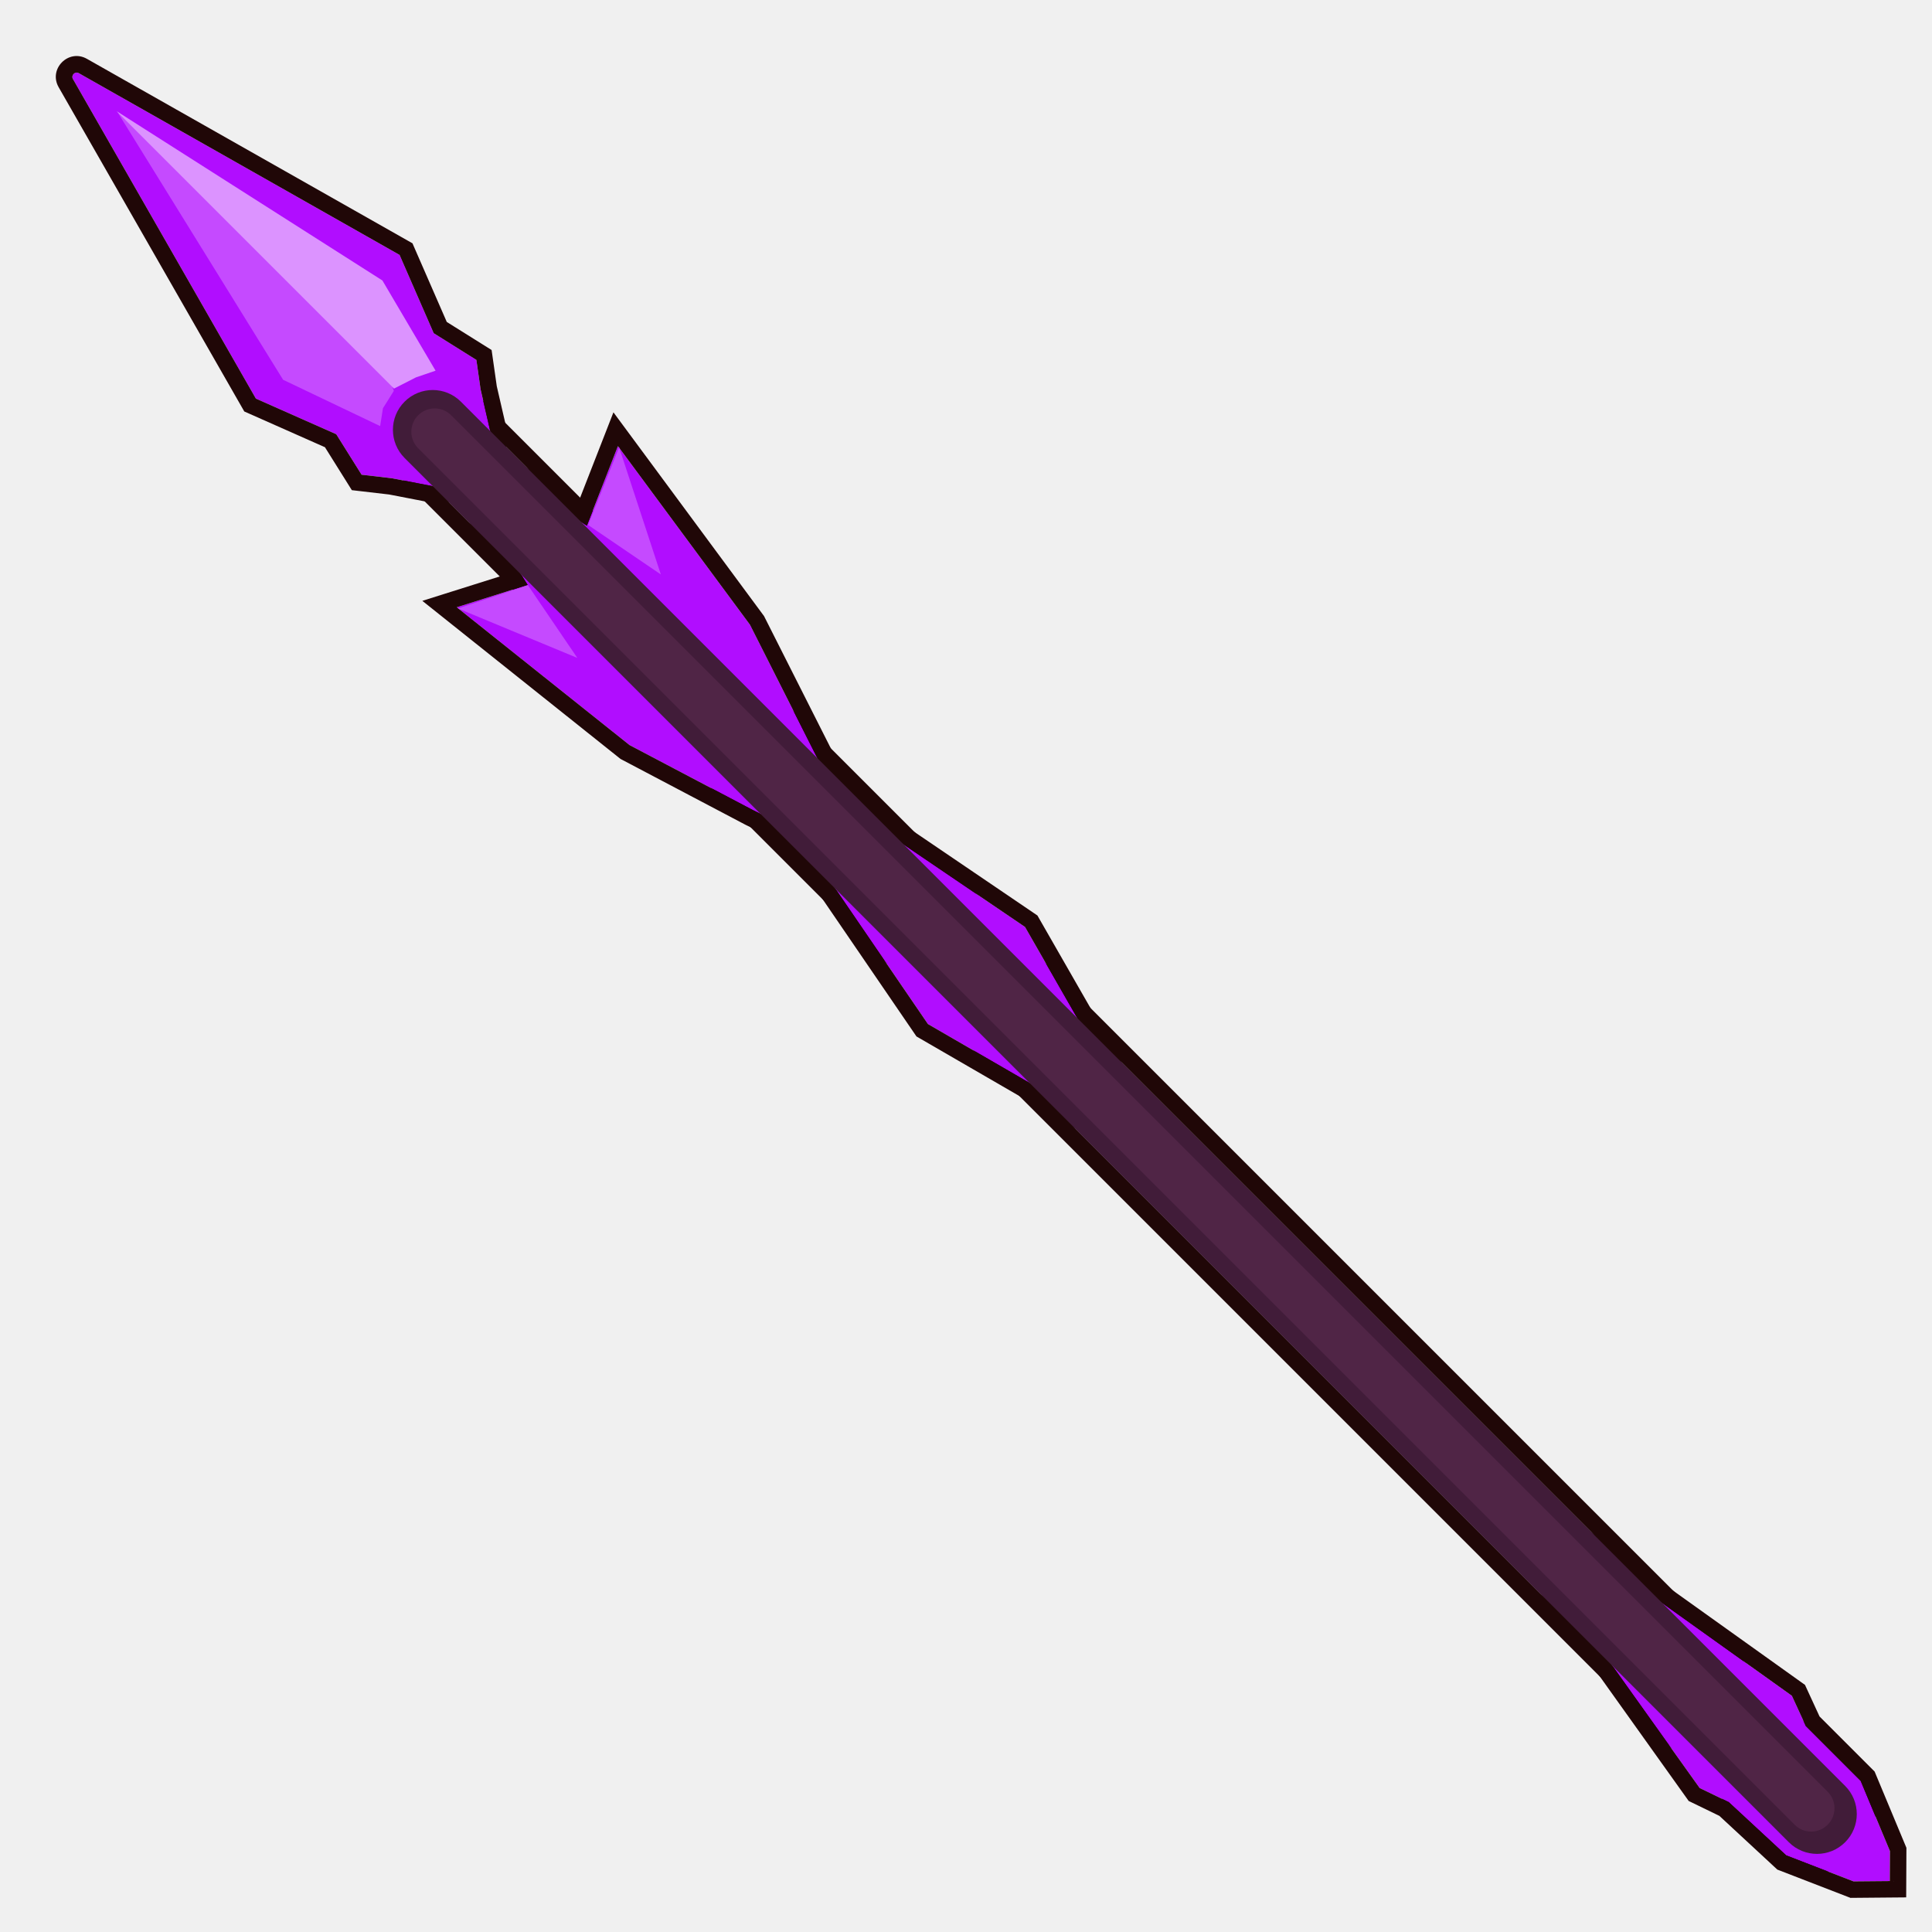
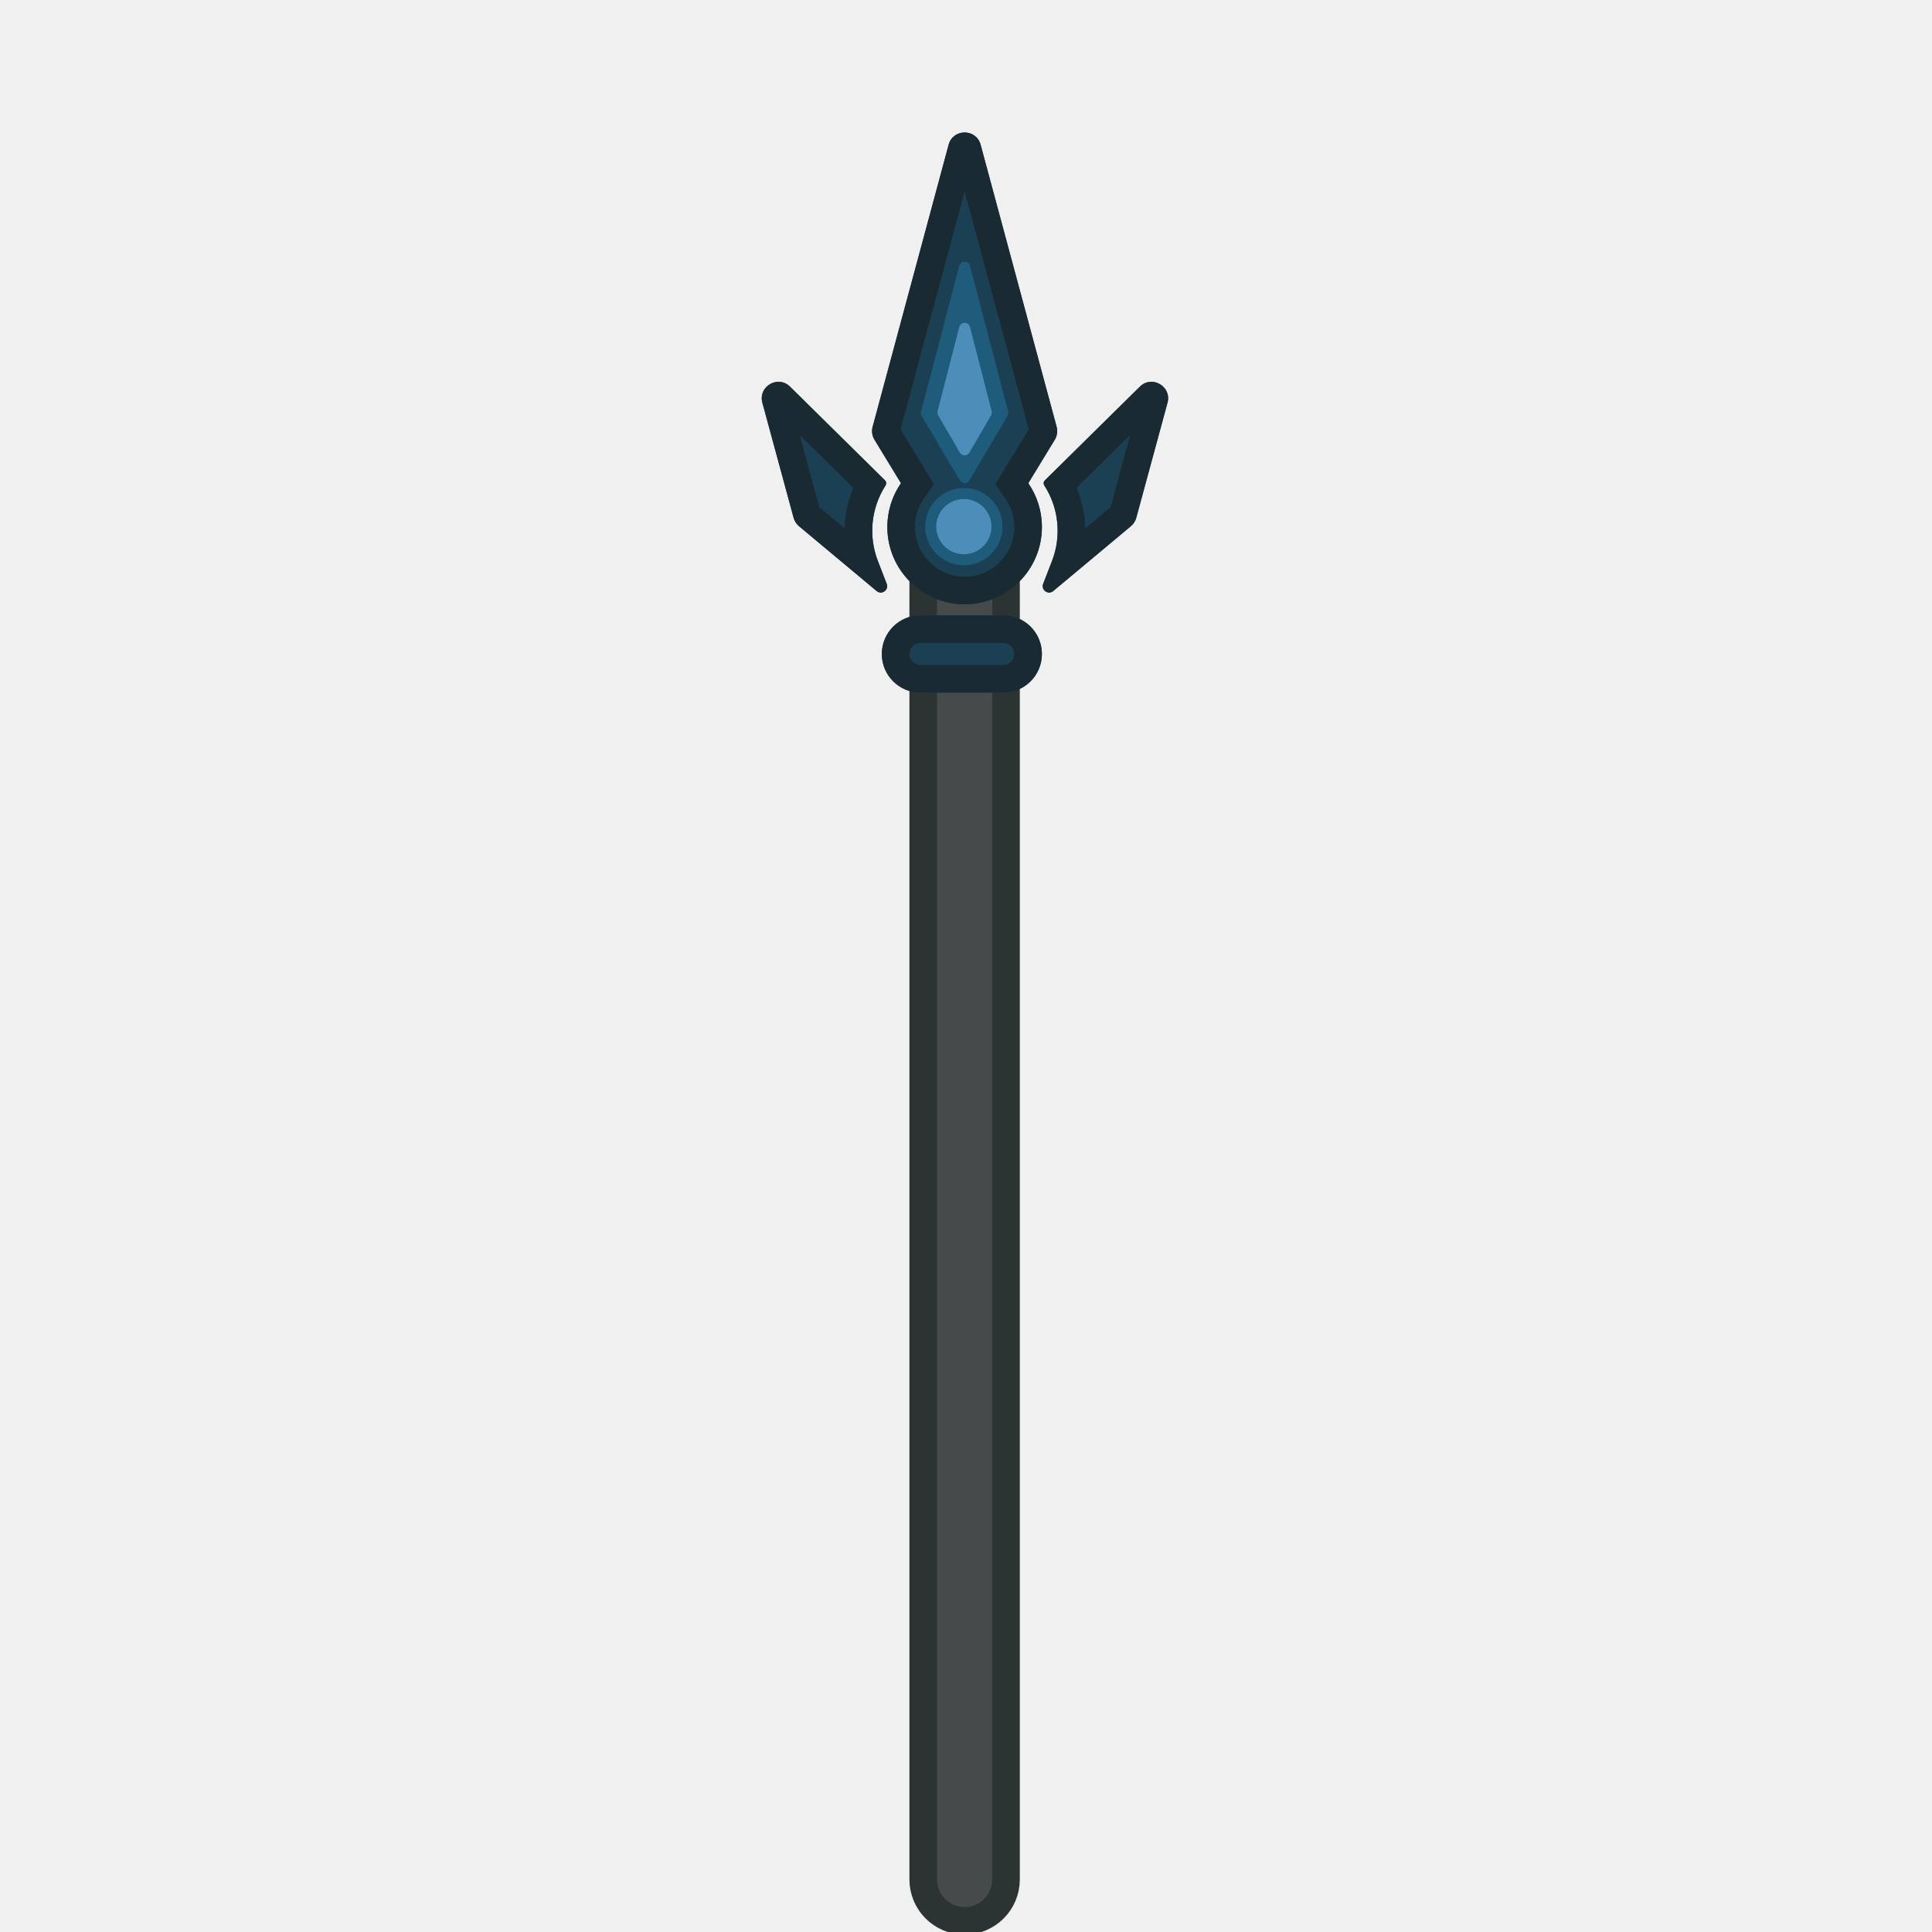
- <svg xmlns="http://www.w3.org/2000/svg" width="501" height="501" viewBox="0 0 501 501" fill="none">
-   <g clip-path="url(#clip0_170_409)">
-     <mask id="path-1-outside-1_170_409" maskUnits="userSpaceOnUse" x="83.494" y="83.199" width="408.708" height="408.708" fill="black">
-       <rect fill="white" x="83.494" y="83.199" width="408.708" height="408.708" />
-       <path d="M111.485 96.132C107.994 92.641 102.336 92.641 98.845 96.132L96.885 98.092C93.394 101.583 93.394 107.241 96.885 110.732L464.853 478.7C468.343 482.19 474.002 482.19 477.492 478.7L479.453 476.739C482.943 473.249 482.943 467.59 479.453 464.1L111.485 96.132Z" />
+ <svg xmlns="http://www.w3.org/2000/svg" width="350" height="350" viewBox="0 0 350 350" fill="none">
+   <g clip-path="url(#clip0_1236_17)">
+     <path d="M174.75 85.975C178.892 85.975 182.25 89.332 182.25 93.475V340.475C182.25 344.617 178.892 347.975 174.75 347.975C170.608 347.975 167.25 344.617 167.25 340.475V93.475C167.25 89.332 170.608 85.975 174.75 85.975Z" fill="#464A4A" stroke="#2B3333" stroke-width="5" />
+     <mask id="path-2-inside-1_1236_17" fill="white">
+       <path d="M181.751 111.475C185.616 111.475 188.751 114.609 188.751 118.475C188.75 122.341 185.616 125.475 181.751 125.475H166.751C162.885 125.475 159.751 122.341 159.751 118.475C159.751 114.609 162.885 111.475 166.751 111.475H181.751ZM171.855 26.219C172.653 23.26 176.852 23.26 177.649 26.219L191.418 77.32C191.631 78.113 191.51 78.96 191.083 79.662L186.284 87.538C187.839 89.794 188.751 92.528 188.751 95.475C188.751 103.207 182.483 109.475 174.751 109.475C167.019 109.475 160.751 103.207 160.751 95.475C160.751 92.527 161.662 89.792 163.218 87.536L158.422 79.662C157.994 78.96 157.873 78.113 158.087 77.32L171.855 26.219ZM138.114 72.966C137.312 70.01 140.935 67.893 143.116 70.044L160.325 87.02C160.572 87.264 160.614 87.648 160.426 87.941C157.802 92.022 157.286 97.111 159.037 101.636L160.634 105.766C161.065 106.88 159.732 107.837 158.815 107.072L144.744 95.322C144.272 94.928 143.932 94.398 143.771 93.805L138.114 72.966ZM206.501 70.044C208.682 67.893 212.305 70.01 211.503 72.966L205.845 93.805C205.684 94.398 205.345 94.928 204.873 95.322L190.801 107.071C189.885 107.836 188.55 106.88 188.981 105.766L190.58 101.636C192.331 97.111 191.814 92.022 189.189 87.941C189.001 87.648 189.044 87.264 189.292 87.02L206.501 70.044Z" />
    </mask>
-     <path d="M111.485 96.132C107.994 92.641 102.336 92.641 98.845 96.132L96.885 98.092C93.394 101.583 93.394 107.241 96.885 110.732L464.853 478.7C468.343 482.19 474.002 482.19 477.492 478.7L479.453 476.739C482.943 473.249 482.943 467.59 479.453 464.1L111.485 96.132Z" fill="#411C39" />
-     <path d="M479.453 464.1L476.432 467.121L479.453 464.1ZM464.853 478.7L461.832 481.721L464.853 478.7ZM96.885 110.732L99.905 107.711L96.885 110.732ZM111.485 96.132L114.505 93.111L111.485 96.132ZM95.825 93.111L93.864 95.072L99.905 101.113L101.866 99.152L95.825 93.111ZM93.864 113.752L461.832 481.721L467.874 475.679L99.905 107.711L93.864 113.752ZM480.513 481.721L482.474 479.76L476.432 473.719L474.472 475.679L480.513 481.721ZM482.474 461.079L114.505 93.111L108.464 99.152L476.432 467.121L482.474 461.079ZM482.474 479.76C487.632 474.601 487.632 466.238 482.474 461.079L476.432 467.121C478.254 468.943 478.254 471.897 476.432 473.719L482.474 479.76ZM461.832 481.721C466.991 486.879 475.354 486.879 480.513 481.721L474.472 475.679C472.65 477.501 469.696 477.501 467.874 475.679L461.832 481.721ZM93.864 95.072C88.705 100.23 88.705 108.594 93.864 113.752L99.905 107.711C98.083 105.889 98.083 102.935 99.905 101.113L93.864 95.072ZM101.866 99.152C103.688 97.33 106.642 97.33 108.464 99.152L114.505 93.111C109.347 87.952 100.983 87.952 95.825 93.111L101.866 99.152Z" fill="#200707" mask="url(#path-1-outside-1_170_409)" />
-     <mask id="path-3-outside-2_170_409" maskUnits="userSpaceOnUse" x="-6.446" y="-6.917" width="170.413" height="170.413" fill="black">
-       <rect fill="white" x="-6.446" y="-6.917" width="170.413" height="170.413" />
-       <path fill-rule="evenodd" clip-rule="evenodd" d="M112.469 86.407L103.613 66.108L20.436 18.975C19.45 18.417 18.357 19.515 18.919 20.498L66.358 103.363L87.192 112.597L93.767 123.1L101.572 124.008L113.472 126.312L115.8 125.278L132.695 132.766L125.743 116.831L127.569 113.726L124.623 100.957L123.534 93.334L112.469 86.407Z" />
-     </mask>
-     <path fill-rule="evenodd" clip-rule="evenodd" d="M112.469 86.407L103.613 66.108L20.436 18.975C19.45 18.417 18.357 19.515 18.919 20.498L66.358 103.363L87.192 112.597L93.767 123.1L101.572 124.008L113.472 126.312L115.8 125.278L132.695 132.766L125.743 116.831L127.569 113.726L124.623 100.957L123.534 93.334L112.469 86.407Z" fill="#B10DFF" />
-     <path d="M103.613 66.108L107.529 64.4L106.959 63.093L105.719 62.391L103.613 66.108ZM112.469 86.407L108.554 88.115L109.082 89.326L110.202 90.028L112.469 86.407ZM20.436 18.975L18.329 22.692L18.329 22.692L20.436 18.975ZM18.919 20.498L22.627 18.375L22.627 18.375L18.919 20.498ZM66.358 103.363L62.65 105.485L63.346 106.701L64.627 107.268L66.358 103.363ZM87.192 112.597L90.813 110.331L90.119 109.222L88.923 108.692L87.192 112.597ZM93.767 123.1L90.146 125.367L91.235 127.107L93.274 127.344L93.767 123.1ZM101.572 124.008L102.384 119.814L102.225 119.783L102.065 119.765L101.572 124.008ZM113.472 126.312L112.66 130.506L113.98 130.761L115.207 130.216L113.472 126.312ZM115.8 125.278L117.531 121.372L115.798 120.604L114.065 121.374L115.8 125.278ZM132.695 132.766L130.964 136.671L141 141.12L136.61 131.058L132.695 132.766ZM125.743 116.831L122.06 114.665L120.956 116.542L121.827 118.539L125.743 116.831ZM127.569 113.726L131.251 115.892L132.114 114.424L131.732 112.765L127.569 113.726ZM124.623 100.957L120.394 101.561L120.42 101.74L120.46 101.917L124.623 100.957ZM123.534 93.334L127.763 92.729L127.482 90.765L125.801 89.713L123.534 93.334ZM99.698 67.816L108.554 88.115L116.385 84.698L107.529 64.4L99.698 67.816ZM18.329 22.692L101.507 69.824L105.719 62.391L22.542 15.258L18.329 22.692ZM22.627 18.375C24.222 21.163 21.123 24.275 18.329 22.692L22.542 15.258C17.776 12.558 12.491 17.867 15.212 22.62L22.627 18.375ZM70.065 101.241L22.627 18.375L15.212 22.62L62.65 105.485L70.065 101.241ZM88.923 108.692L68.089 99.457L64.627 107.268L85.461 116.503L88.923 108.692ZM83.571 114.864L90.146 125.367L97.388 120.834L90.813 110.331L83.571 114.864ZM93.274 127.344L101.078 128.251L102.065 119.765L94.26 118.857L93.274 127.344ZM100.76 128.202L112.66 130.506L114.284 122.118L102.384 119.814L100.76 128.202ZM115.207 130.216L117.535 129.181L114.065 121.374L111.737 122.408L115.207 130.216ZM134.426 128.86L117.531 121.372L114.069 129.183L130.964 136.671L134.426 128.86ZM121.827 118.539L128.779 134.474L136.61 131.058L129.658 115.123L121.827 118.539ZM129.425 118.997L131.251 115.892L123.887 111.56L122.06 114.665L129.425 118.997ZM131.732 112.765L128.786 99.996L120.46 101.917L123.406 114.686L131.732 112.765ZM128.852 100.353L127.763 92.729L119.305 93.938L120.394 101.561L128.852 100.353ZM125.801 89.713L114.736 82.786L110.202 90.028L121.267 96.954L125.801 89.713Z" fill="#200707" mask="url(#path-3-outside-2_170_409)" />
-     <mask id="path-5-outside-3_170_409" maskUnits="userSpaceOnUse" x="85.808" y="83.108" width="176.777" height="176.777" fill="black">
-       <rect fill="white" x="85.808" y="83.108" width="176.777" height="176.777" />
-       <path d="M194.472 162.001L226.6 225.612L195.176 210.029L163.258 193.215L118.454 157.473L136.83 151.683L113.407 114.002C112.781 112.994 113.955 111.836 114.954 112.476L152.185 136.328L160.24 115.687L194.472 162.001Z" />
-     </mask>
-     <path d="M194.472 162.001L226.6 225.612L195.176 210.029L163.258 193.215L118.454 157.473L136.83 151.683L113.407 114.002C112.781 112.994 113.955 111.836 114.954 112.476L152.185 136.328L160.24 115.687L194.472 162.001Z" fill="#B10DFF" />
-     <path d="M226.6 225.612L224.702 229.439L236.198 235.14L230.413 223.686L226.6 225.612ZM194.472 162.001L198.285 160.075L198.122 159.752L197.907 159.462L194.472 162.001ZM118.454 157.473L117.17 153.398L109.518 155.809L115.79 160.812L118.454 157.473ZM163.258 193.215L160.594 196.554L160.91 196.806L161.267 196.994L163.258 193.215ZM113.407 114.002L109.779 116.257L109.779 116.257L113.407 114.002ZM136.83 151.683L138.114 155.758L143.364 154.103L140.458 149.428L136.83 151.683ZM152.185 136.328L149.881 139.925L154.27 142.737L156.165 137.881L152.185 136.328ZM114.954 112.476L117.259 108.879L117.259 108.879L114.954 112.476ZM160.24 115.687L163.676 113.147L159.075 106.923L156.261 114.134L160.24 115.687ZM195.176 210.029L193.185 213.808L193.231 213.833L193.278 213.856L195.176 210.029ZM230.413 223.686L198.285 160.075L190.659 163.927L222.787 227.538L230.413 223.686ZM115.79 160.812L160.594 196.554L165.922 189.875L121.118 154.133L115.79 160.812ZM109.779 116.257L133.202 153.938L140.458 149.428L117.035 111.747L109.779 116.257ZM135.546 147.609L117.17 153.398L119.738 161.547L138.114 155.758L135.546 147.609ZM154.49 132.731L117.259 108.879L112.65 116.073L149.881 139.925L154.49 132.731ZM197.907 159.462L163.676 113.147L156.805 118.226L191.036 164.54L197.907 159.462ZM156.261 114.134L148.206 134.775L156.165 137.881L164.22 117.24L156.261 114.134ZM161.267 196.994L193.185 213.808L197.167 206.249L165.249 189.435L161.267 196.994ZM193.278 213.856L224.702 229.439L228.498 221.785L197.074 206.202L193.278 213.856ZM117.035 111.747C118.811 114.604 115.483 117.888 112.65 116.073L117.259 108.879C112.427 105.783 106.75 111.384 109.779 116.257L117.035 111.747Z" fill="#200707" mask="url(#path-5-outside-3_170_409)" />
-     <mask id="path-7-outside-4_170_409" maskUnits="userSpaceOnUse" x="170.592" y="170.765" width="156.978" height="156.978" fill="black">
-       <rect fill="white" x="170.592" y="170.765" width="156.978" height="156.978" />
-       <path d="M265.804 240.381L299.913 299.879L240.631 265.553L190.015 191.517C189.321 190.501 190.543 189.275 191.561 189.966L265.804 240.381Z" />
-     </mask>
-     <path d="M265.804 240.381L299.913 299.879L240.631 265.553L190.015 191.517C189.321 190.501 190.543 189.275 191.561 189.966L265.804 240.381Z" fill="#B10DFF" />
-     <path d="M299.913 299.879L297.772 303.576L311.52 311.537L303.619 297.755L299.913 299.879ZM265.804 240.381L269.51 238.256L269.019 237.4L268.203 236.846L265.804 240.381ZM191.561 189.966L189.161 193.5L189.161 193.5L191.561 189.966ZM190.015 191.517L193.542 189.106L193.542 189.106L190.015 191.517ZM240.631 265.553L237.105 267.964L237.652 268.764L238.49 269.25L240.631 265.553ZM303.619 297.755L269.51 238.256L262.097 242.505L296.207 302.004L303.619 297.755ZM268.203 236.846L193.96 186.432L189.161 193.5L263.404 243.915L268.203 236.846ZM186.489 193.928L237.105 267.964L244.158 263.142L193.542 189.106L186.489 193.928ZM238.49 269.25L297.772 303.576L302.054 296.183L242.772 261.856L238.49 269.25ZM193.96 186.432C189.04 183.091 183.132 189.017 186.489 193.928L193.542 189.106C195.51 191.985 192.046 195.46 189.161 193.5L193.96 186.432Z" fill="#200707" mask="url(#path-7-outside-4_170_409)" />
-     <mask id="path-9-outside-5_170_409" maskUnits="userSpaceOnUse" x="365.979" y="364.845" width="143.543" height="143.543" fill="black">
-       <rect fill="white" x="365.979" y="364.845" width="143.543" height="143.543" />
-       <path fill-rule="evenodd" clip-rule="evenodd" d="M468.278 447.593L464.66 439.74L386.462 383.862C385.439 383.13 384.177 384.391 384.908 385.415L440.746 463.654L448.3 467.32L463.194 481.126L480.639 487.871L490.053 487.789L490.09 480.015L482.503 461.817L468.278 447.593Z" />
-     </mask>
-     <path fill-rule="evenodd" clip-rule="evenodd" d="M468.278 447.593L464.66 439.74L386.462 383.862C385.439 383.13 384.177 384.391 384.908 385.415L440.746 463.654L448.3 467.32L463.194 481.126L480.639 487.871L490.053 487.789L490.09 480.015L482.503 461.817L468.278 447.593Z" fill="#B10DFF" />
-     <path d="M464.66 439.74L468.54 437.952L468.066 436.923L467.144 436.264L464.66 439.74ZM468.278 447.593L464.398 449.38L464.718 450.074L465.257 450.614L468.278 447.593ZM386.462 383.862L383.979 387.337L386.462 383.862ZM384.908 385.415L388.385 382.934L388.385 382.934L384.908 385.415ZM440.746 463.654L437.269 466.136L437.901 467.022L438.881 467.497L440.746 463.654ZM448.3 467.32L451.204 464.187L450.738 463.754L450.165 463.476L448.3 467.32ZM463.194 481.126L460.29 484.259L460.89 484.815L461.653 485.11L463.194 481.126ZM480.639 487.871L479.098 491.856L479.86 492.15L480.676 492.143L480.639 487.871ZM490.053 487.789L490.09 492.06L494.305 492.024L494.325 487.809L490.053 487.789ZM490.09 480.015L494.362 480.035L494.366 479.169L494.033 478.371L490.09 480.015ZM482.503 461.817L486.445 460.173L486.12 459.394L485.523 458.797L482.503 461.817ZM460.78 441.528L464.398 449.38L472.158 445.805L468.54 437.952L460.78 441.528ZM383.979 387.337L462.176 443.216L467.144 436.264L388.946 380.386L383.979 387.337ZM388.385 382.934C390.457 385.837 386.881 389.411 383.979 387.337L388.946 380.386C383.997 376.85 377.897 382.946 381.431 387.897L388.385 382.934ZM444.223 461.172L388.385 382.934L381.431 387.897L437.269 466.136L444.223 461.172ZM450.165 463.476L442.611 459.811L438.881 467.497L446.435 471.163L450.165 463.476ZM445.396 470.453L460.29 484.259L466.098 477.993L451.204 464.187L445.396 470.453ZM461.653 485.11L479.098 491.856L482.179 483.887L464.735 477.141L461.653 485.11ZM480.676 492.143L490.09 492.06L490.015 483.517L480.601 483.6L480.676 492.143ZM494.325 487.809L494.362 480.035L485.818 479.994L485.781 487.768L494.325 487.809ZM494.033 478.371L486.445 460.173L478.56 463.461L486.147 481.659L494.033 478.371ZM485.523 458.797L471.299 444.572L465.257 450.614L479.482 464.838L485.523 458.797Z" fill="#200707" mask="url(#path-9-outside-5_170_409)" />
-     <path d="M73.415 98.484L30.453 29.044L93.928 77.972L102.124 101.373L99.306 105.863L98.579 110.494L73.415 98.484Z" fill="#C54AFF" />
-     <path d="M102.174 100.766L30.227 28.819L99.165 72.735L112.951 96.123L107.868 97.86L102.174 100.766Z" fill="#DC93FF" />
-     <rect width="20.648" height="528.293" rx="10.324" transform="matrix(-0.707107 0.707107 0.707107 0.707107 112.214 96.8604)" fill="#411C39" />
-     <rect width="12.104" height="516.901" rx="6.052" transform="matrix(-0.707107 0.707107 0.707107 0.707107 112.717 103.405)" fill="#502546" />
-     <path d="M149.721 170.616L118.759 157.778L136.883 151.736L149.721 170.616Z" fill="#C54AFF" />
-     <path d="M171.369 148.967L152.49 136.129L160.545 115.991L171.369 148.967Z" fill="#C54AFF" />
+     <path d="M181.751 111.475C185.616 111.475 188.751 114.609 188.751 118.475C188.75 122.341 185.616 125.475 181.751 125.475H166.751C162.885 125.475 159.751 122.341 159.751 118.475C159.751 114.609 162.885 111.475 166.751 111.475H181.751ZM171.855 26.219C172.653 23.26 176.852 23.26 177.649 26.219L191.418 77.32C191.631 78.113 191.51 78.96 191.083 79.662L186.284 87.538C187.839 89.794 188.751 92.528 188.751 95.475C188.751 103.207 182.483 109.475 174.751 109.475C167.019 109.475 160.751 103.207 160.751 95.475C160.751 92.527 161.662 89.792 163.218 87.536L158.422 79.662C157.994 78.96 157.873 78.113 158.087 77.32L171.855 26.219ZM138.114 72.966C137.312 70.01 140.935 67.893 143.116 70.044L160.325 87.02C160.572 87.264 160.614 87.648 160.426 87.941C157.802 92.022 157.286 97.111 159.037 101.636L160.634 105.766C161.065 106.88 159.732 107.837 158.815 107.072L144.744 95.322C144.272 94.928 143.932 94.398 143.771 93.805L138.114 72.966ZM206.501 70.044C208.682 67.893 212.305 70.01 211.503 72.966L205.845 93.805C205.684 94.398 205.345 94.928 204.873 95.322L190.801 107.071C189.885 107.836 188.55 106.88 188.981 105.766L190.58 101.636C192.331 97.111 191.814 92.022 189.189 87.941C189.001 87.648 189.044 87.264 189.292 87.02L206.501 70.044Z" fill="#1B4054" />
+     <path d="M181.751 111.475L181.751 106.475H181.751V111.475ZM188.751 118.475L193.751 118.475V118.475H188.751ZM181.751 125.475V130.475H181.751L181.751 125.475ZM159.751 118.475H154.751V118.475L159.751 118.475ZM171.855 26.219L167.027 24.918L167.027 24.918L171.855 26.219ZM177.649 26.219L182.477 24.918L182.477 24.918L177.649 26.219ZM191.418 77.32L186.59 78.621L186.59 78.621L191.418 77.32ZM191.083 79.662L195.353 82.263L195.353 82.263L191.083 79.662ZM186.284 87.538L182.014 84.937L180.327 87.707L182.167 90.377L186.284 87.538ZM188.751 95.475L193.751 95.475V95.475H188.751ZM174.751 109.475V114.475H174.751L174.751 109.475ZM160.751 95.475H155.751V95.475L160.751 95.475ZM163.218 87.536L167.334 90.374L169.176 87.704L167.488 84.934L163.218 87.536ZM158.422 79.662L154.151 82.263L154.152 82.263L158.422 79.662ZM158.087 77.32L162.914 78.621L162.914 78.621L158.087 77.32ZM138.114 72.966L133.289 74.276L133.289 74.276L138.114 72.966ZM143.116 70.044L146.627 66.485L146.627 66.484L143.116 70.044ZM160.325 87.02L163.836 83.46L163.836 83.46L160.325 87.02ZM160.426 87.941L156.221 85.236L156.221 85.236L160.426 87.941ZM159.037 101.636L163.7 99.832L163.7 99.832L159.037 101.636ZM160.634 105.766L155.971 107.57L155.971 107.57L160.634 105.766ZM158.815 107.072L155.61 110.91L155.611 110.91L158.815 107.072ZM144.744 95.322L147.949 91.484L147.949 91.484L144.744 95.322ZM143.771 93.805L138.946 95.115L138.946 95.115L143.771 93.805ZM206.501 70.044L202.99 66.484L202.989 66.485L206.501 70.044ZM211.503 72.966L206.677 71.656L206.677 71.656L211.503 72.966ZM205.845 93.805L210.671 95.115L210.671 95.115L205.845 93.805ZM204.873 95.322L208.077 99.16L208.077 99.16L204.873 95.322ZM190.801 107.071L187.597 103.233L187.597 103.233L190.801 107.071ZM188.981 105.766L184.318 103.961L184.318 103.962L188.981 105.766ZM190.58 101.636L195.243 103.441L195.243 103.44L190.58 101.636ZM189.189 87.941L184.983 90.645L184.984 90.645L189.189 87.941ZM189.292 87.02L185.78 83.46L185.78 83.46L189.292 87.02ZM181.751 111.475L181.75 116.475C182.855 116.475 183.751 117.371 183.751 118.475H188.751H193.751C193.751 111.847 188.378 106.475 181.751 106.475L181.751 111.475ZM188.751 118.475L183.751 118.475C183.751 119.579 182.855 120.475 181.75 120.475L181.751 125.475L181.751 130.475C188.378 130.475 193.75 125.102 193.751 118.475L188.751 118.475ZM181.751 125.475V120.475H166.751V125.475V130.475H181.751V125.475ZM166.751 125.475V120.475C165.647 120.475 164.751 119.58 164.751 118.475L159.751 118.475L154.751 118.475C154.751 125.102 160.123 130.475 166.751 130.475V125.475ZM159.751 118.475H164.751C164.751 117.37 165.646 116.475 166.751 116.475V111.475V106.475C160.123 106.475 154.751 111.848 154.751 118.475H159.751ZM166.751 111.475V116.475H181.751V111.475V106.475H166.751V111.475ZM171.855 26.219L176.683 27.52C176.151 29.493 173.353 29.493 172.821 27.52L177.649 26.219L182.477 24.918C180.35 17.027 169.154 17.027 167.027 24.918L171.855 26.219ZM177.649 26.219L172.821 27.52L186.59 78.621L191.418 77.32L196.245 76.019L182.477 24.918L177.649 26.219ZM191.418 77.32L186.59 78.621C186.447 78.091 186.528 77.527 186.813 77.06L191.083 79.662L195.353 82.263C196.492 80.393 196.816 78.135 196.245 76.019L191.418 77.32ZM191.083 79.662L186.813 77.06L182.014 84.937L186.284 87.538L190.554 90.14L195.353 82.263L191.083 79.662ZM186.284 87.538L182.167 90.377C183.166 91.826 183.751 93.575 183.751 95.475H188.751H193.751C193.751 91.481 192.512 87.763 190.4 84.701L186.284 87.538ZM188.751 95.475L183.751 95.475C183.751 100.445 179.721 104.475 174.751 104.475L174.751 109.475L174.751 114.475C185.244 114.475 193.75 105.968 193.751 95.475L188.751 95.475ZM174.751 109.475V104.475C169.78 104.475 165.751 100.446 165.751 95.475L160.751 95.475L155.751 95.475C155.751 105.968 164.257 114.475 174.751 114.475V109.475ZM160.751 95.475H165.751C165.751 93.573 166.335 91.823 167.334 90.374L163.218 87.536L159.103 84.697C156.989 87.76 155.751 91.48 155.751 95.475H160.751ZM163.218 87.536L167.488 84.934L162.692 77.06L158.422 79.662L154.152 82.263L158.948 90.137L163.218 87.536ZM158.422 79.662L162.692 77.06C162.976 77.527 163.057 78.091 162.914 78.621L158.087 77.32L153.259 76.019C152.688 78.135 153.012 80.393 154.151 82.263L158.422 79.662ZM158.087 77.32L162.914 78.621L176.683 27.52L171.855 26.219L167.027 24.918L153.259 76.019L158.087 77.32ZM138.114 72.966L142.939 71.657C143.474 73.627 141.059 75.039 139.605 73.604L143.116 70.044L146.627 66.484C140.81 60.748 131.149 66.392 133.289 74.276L138.114 72.966ZM143.116 70.044L139.605 73.604L156.814 90.58L160.325 87.02L163.836 83.46L146.627 66.485L143.116 70.044ZM160.325 87.02L156.814 90.579C155.373 89.158 155.133 86.928 156.221 85.236L160.426 87.941L164.632 90.645C166.096 88.369 165.772 85.37 163.836 83.46L160.325 87.02ZM160.426 87.941L156.221 85.236C152.732 90.661 152.047 97.426 154.374 103.44L159.037 101.636L163.7 99.832C162.525 96.796 162.872 93.382 164.632 90.645L160.426 87.941ZM159.037 101.636L154.374 103.44L155.971 107.57L160.634 105.766L165.298 103.962L163.7 99.832L159.037 101.636ZM160.634 105.766L155.971 107.57C154.542 103.876 158.967 100.686 162.019 103.233L158.815 107.072L155.611 110.91C160.496 114.988 167.589 109.883 165.298 103.962L160.634 105.766ZM158.815 107.072L162.02 103.234L147.949 91.484L144.744 95.322L141.539 99.16L155.61 110.91L158.815 107.072ZM144.744 95.322L147.949 91.484C148.262 91.745 148.489 92.098 148.597 92.495L143.771 93.805L138.946 95.115C139.376 96.699 140.282 98.11 141.539 99.16L144.744 95.322ZM143.771 93.805L148.597 92.495L142.939 71.656L138.114 72.966L133.289 74.276L138.946 95.115L143.771 93.805ZM206.501 70.044L210.012 73.604C208.558 75.038 206.142 73.628 206.677 71.656L211.503 72.966L216.328 74.276C218.469 66.391 208.806 60.748 202.99 66.484L206.501 70.044ZM211.503 72.966L206.677 71.656L201.02 92.495L205.845 93.805L210.671 95.115L216.328 74.276L211.503 72.966ZM205.845 93.805L201.02 92.495C201.128 92.098 201.355 91.745 201.668 91.484L204.873 95.322L208.077 99.16C209.334 98.11 210.241 96.699 210.671 95.115L205.845 93.805ZM204.873 95.322L201.668 91.484L187.597 103.233L190.801 107.071L194.006 110.909L208.077 99.16L204.873 95.322ZM190.801 107.071L187.597 103.233C190.638 100.694 195.079 103.862 193.644 107.57L188.981 105.766L184.318 103.962C182.022 109.897 189.132 114.978 194.006 110.909L190.801 107.071ZM188.981 105.766L193.644 107.571L195.243 103.441L190.58 101.636L185.917 99.831L184.318 103.961L188.981 105.766ZM190.58 101.636L195.243 103.44C197.57 97.425 196.883 90.661 193.395 85.236L189.189 87.941L184.984 90.645C186.744 93.383 187.091 96.797 185.917 99.832L190.58 101.636ZM189.189 87.941L193.395 85.237C194.489 86.939 194.235 89.167 192.803 90.579L189.292 87.02L185.78 83.46C183.853 85.361 183.513 88.358 184.983 90.645L189.189 87.941ZM189.292 87.02L192.803 90.58L210.012 73.604L206.501 70.044L202.989 66.485L185.78 83.46L189.292 87.02Z" fill="#1A2A33" mask="url(#path-2-inside-1_1236_17)" />
+     <path d="M173.783 48.163C174.044 47.168 175.456 47.168 175.717 48.163L182.644 74.577C182.712 74.836 182.673 75.111 182.537 75.341L175.61 87.024C175.223 87.677 174.277 87.677 173.89 87.024L166.963 75.341C166.827 75.111 166.788 74.836 166.856 74.577L173.783 48.163Z" fill="#1F5C7C" />
+     <path d="M173.782 59.235C174.039 58.234 175.461 58.234 175.718 59.235L179.648 74.49C179.713 74.745 179.676 75.016 179.543 75.243L175.614 81.99C175.228 82.653 174.272 82.653 173.886 81.99L169.957 75.243C169.824 75.016 169.787 74.745 169.852 74.49L173.782 59.235Z" fill="#4D8DBA" />
+     <circle cx="174.612" cy="95.406" r="7" fill="#1F5C7C" />
+     <circle cx="174.612" cy="95.406" r="5" fill="#4D8DBA" />
  </g>
  <defs>
-     <clipPath id="clip0_170_409">
-       <rect width="500" height="500" fill="white" transform="translate(0.625 0.375)" />
+     <clipPath id="clip0_1236_17">
+       <rect width="350" height="350" fill="white" />
    </clipPath>
  </defs>
</svg>
